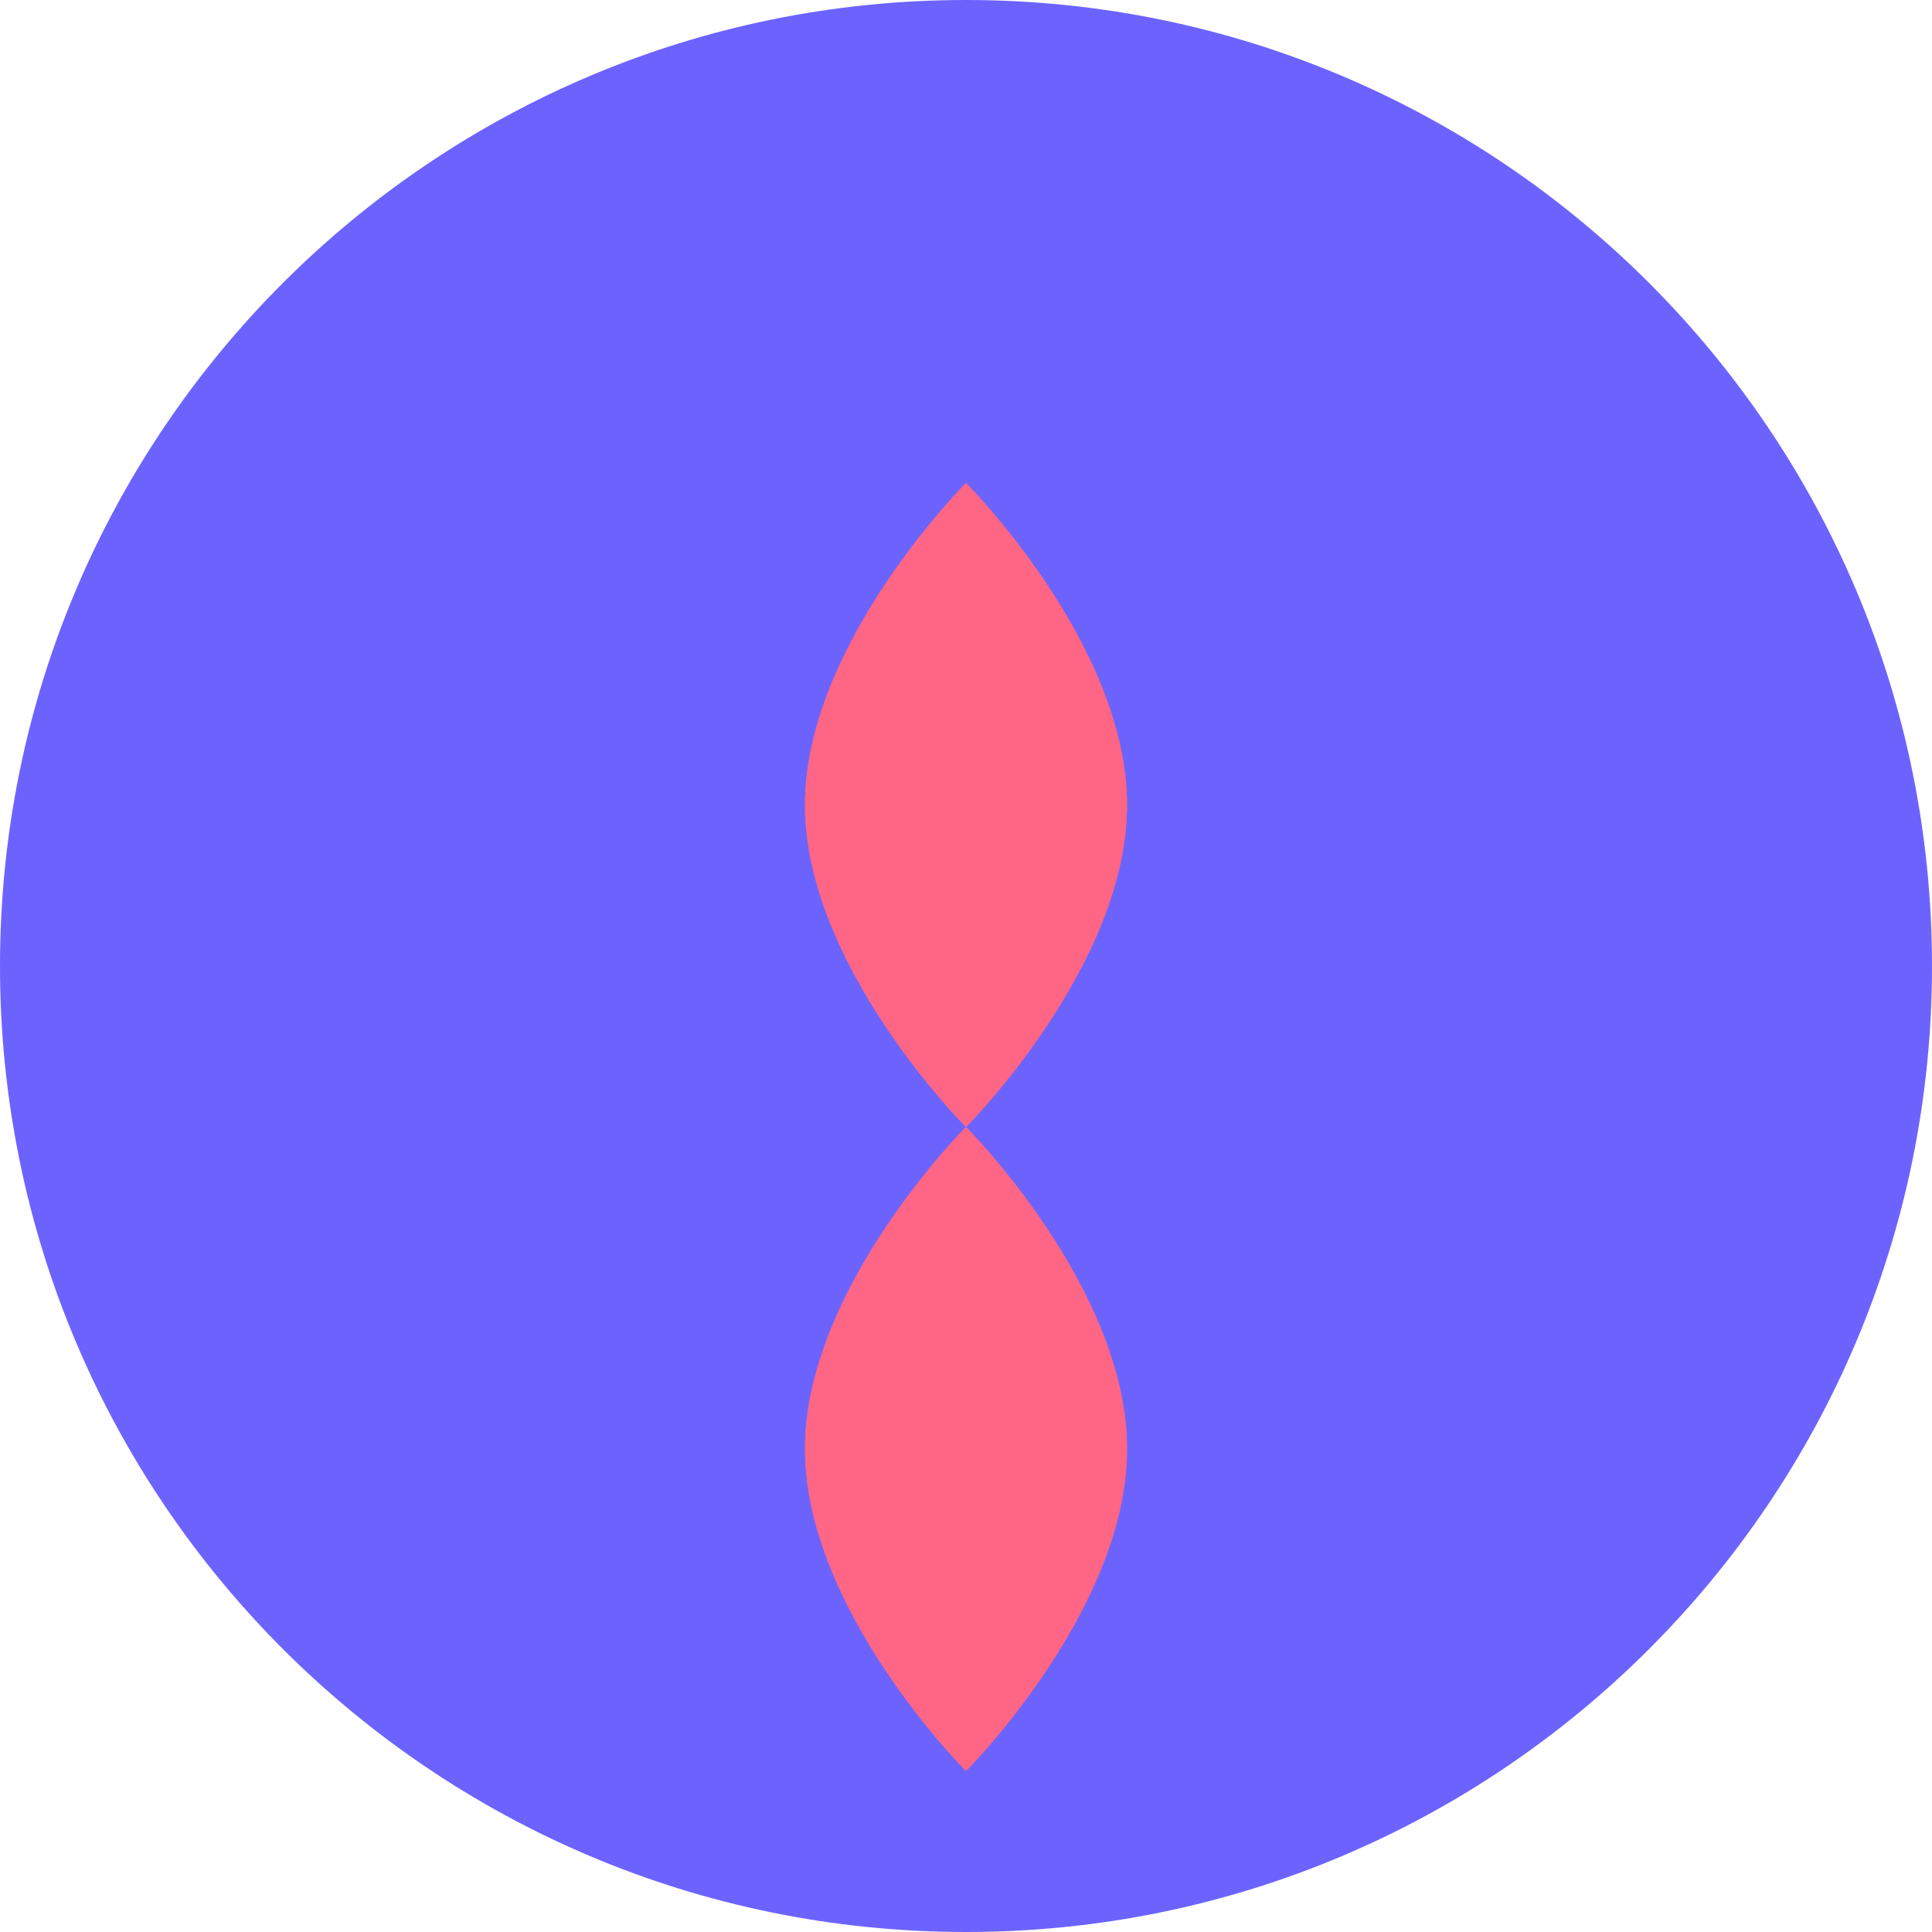
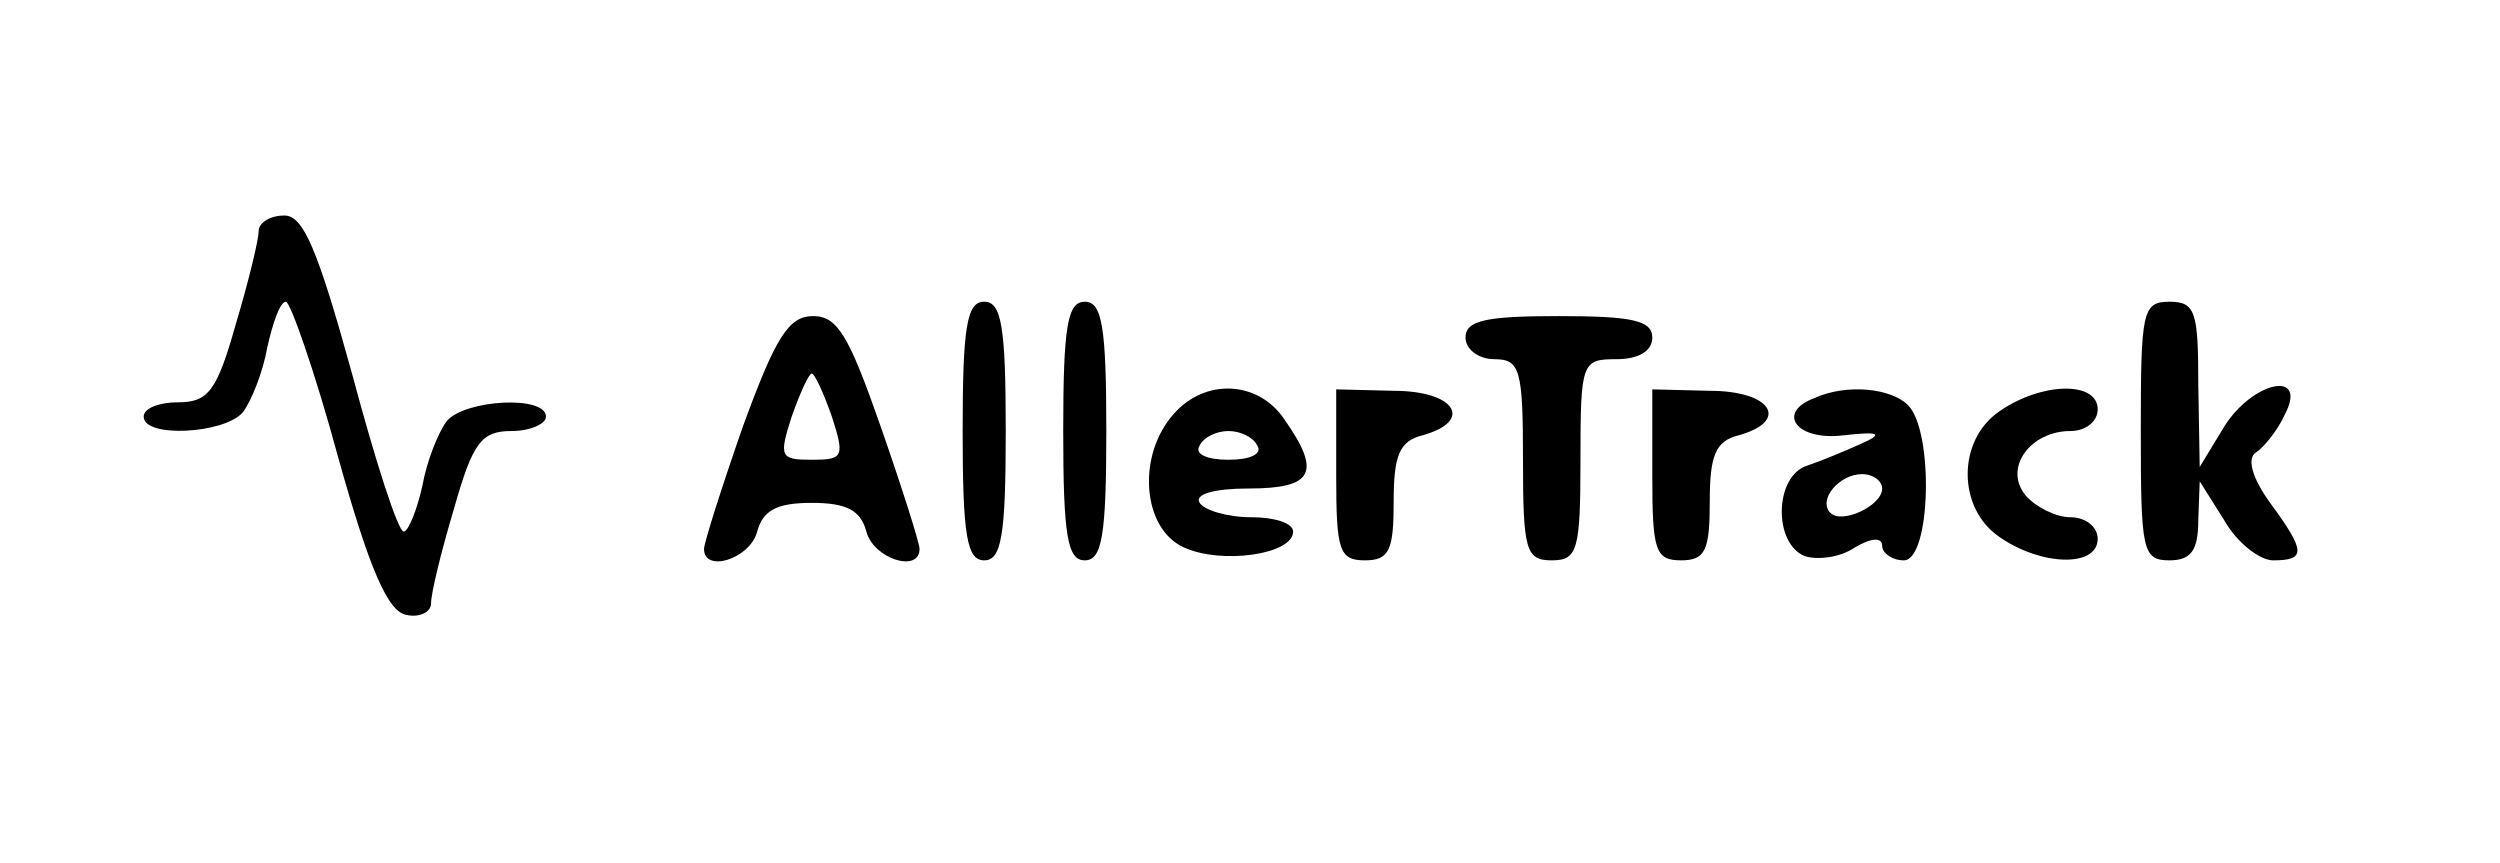
- <svg xmlns="http://www.w3.org/2000/svg" width="80" height="80" viewBox="0 0 80 80" fill="none">
-   <circle cx="40" cy="40" r="40" fill="#6C63FF" />
-   <path d="M40 20C40 20 46.667 26.667 46.667 33.333C46.667 40 40 46.667 40 46.667C40 46.667 33.333 40 33.333 33.333C33.333 26.667 40 20 40 20Z" fill="#FF6584" />
-   <path d="M40 46.667C40 46.667 46.667 53.333 46.667 60C46.667 66.667 40 73.333 40 73.333C40 73.333 33.333 66.667 33.333 60C33.333 53.333 40 46.667 40 46.667Z" fill="#FF6584" />
-   <path d="M40 46.667C40 46.667 33.333 53.333 33.333 60C33.333 66.667 40 73.333 40 73.333C40 73.333 46.667 66.667 46.667 60C46.667 53.333 40 46.667 40 46.667Z" fill="#FF6584" />
-   <path d="M40 20C40 20 33.333 26.667 33.333 33.333C33.333 40 40 46.667 40 46.667C40 46.667 46.667 40 46.667 33.333C46.667 26.667 40 20 40 20Z" fill="#FF6584" />
+ <svg xmlns="http://www.w3.org/2000/svg" version="1.0" width="174pt" height="60pt" viewBox="0 0 174 60" preserveAspectRatio="xMidYMid meet">
+   <g transform="translate(0,60) scale(0.1,-0.1)" fill="#000000" stroke="none">
+     <path d="M180 439 c0 -6 -7 -35 -16 -65 -13 -46 -19 -54 -40 -54 -13 0 -24 -4 -24 -10 0 -15 56 -12 69 3 6 8 14 28 17 45 4 18 9 32 13 32 3 0 20 -48 36 -107 22 -79 35 -109 48 -111 9 -2 17 2 17 8 0 7 7 36 16 66 13 46 19 54 40 54 13 0 24 5 24 10 0 15 -56 12 -69 -3 -6 -8 -14 -28 -17 -45 -4 -18 -10 -32 -13 -32 -4 0 -20 50 -36 110 -24 87 -34 110 -47 110 -10 0 -18 -5 -18 -11z" />
+     <path d="M670 300 c0 -73 3 -90 15 -90 12 0 15 17 15 90 0 73 -3 90 -15 90 -12 0 -15 -17 -15 -90z" />
+     <path d="M740 300 c0 -73 3 -90 15 -90 12 0 15 17 15 90 0 73 -3 90 -15 90 -12 0 -15 -17 -15 -90z" />
+     <path d="M1490 300 c0 -83 1 -90 20 -90 15 0 20 7 20 28 l1 27 17 -27 c9 -16 25 -28 34 -28 23 0 23 6 -2 40 -13 18 -16 31 -10 35 5 3 15 15 20 26 17 32 -22 24 -42 -8 l-17 -28 -1 58 c0 50 -2 57 -20 57 -19 0 -20 -7 -20 -90z" />
+     <path d="M517 303 c-15 -43 -27 -81 -27 -85 0 -17 32 -7 37 12 4 15 14 20 38 20 24 0 34 -5 38 -20 5 -19 37 -29 37 -12 0 4 -12 42 -27 85 -22 63 -30 77 -47 77 -17 0 -26 -14 -49 -77z m62 7 c9 -28 8 -30 -14 -30 -22 0 -23 2 -14 30 6 17 12 30 14 30 2 0 8 -13 14 -30z" />
+     <path d="M1020 365 c0 -8 9 -15 20 -15 18 0 20 -7 20 -70 0 -63 2 -70 20 -70 18 0 20 7 20 70 0 68 1 70 25 70 16 0 25 6 25 15 0 12 -14 15 -65 15 -51 0 -65 -3 -65 -15z" />
+     <path d="M817 312 c-26 -29 -22 -80 7 -93 26 -12 76 -5 76 11 0 6 -13 10 -29 10 -17 0 -33 5 -36 10 -4 6 10 10 34 10 45 0 51 11 25 48 -18 27 -55 29 -77 4z m58 -22 c4 -6 -5 -10 -20 -10 -15 0 -24 4 -20 10 3 6 12 10 20 10 8 0 17 -4 20 -10z" />
+     <path d="M930 269 c0 -52 2 -59 20 -59 17 0 20 7 20 41 0 32 4 42 20 46 36 10 23 31 -20 31 l-40 1 0 -60z" />
+     <path d="M1150 269 c0 -52 2 -59 20 -59 17 0 20 7 20 41 0 32 4 42 20 46 36 10 23 31 -20 31 l-40 1 0 -60z" />
+     <path d="M1263 323 c-27 -10 -13 -30 20 -26 26 3 28 1 12 -6 -11 -5 -28 -12 -37 -15 -23 -7 -24 -54 -2 -63 9 -3 25 -1 35 6 12 7 19 7 19 1 0 -5 7 -10 15 -10 19 0 21 90 3 108 -12 12 -43 15 -65 5z m47 -63 c0 -12 -28 -25 -36 -17 -9 9 6 27 22 27 8 0 14 -5 14 -10z" />
+     <path d="M1392 314 c-30 -20 -30 -68 0 -88 29 -20 68 -21 68 -1 0 8 -8 15 -19 15 -10 0 -24 7 -31 15 -16 19 3 45 31 45 11 0 19 7 19 15 0 20 -39 19 -68 -1z" />
+   </g>
</svg>
